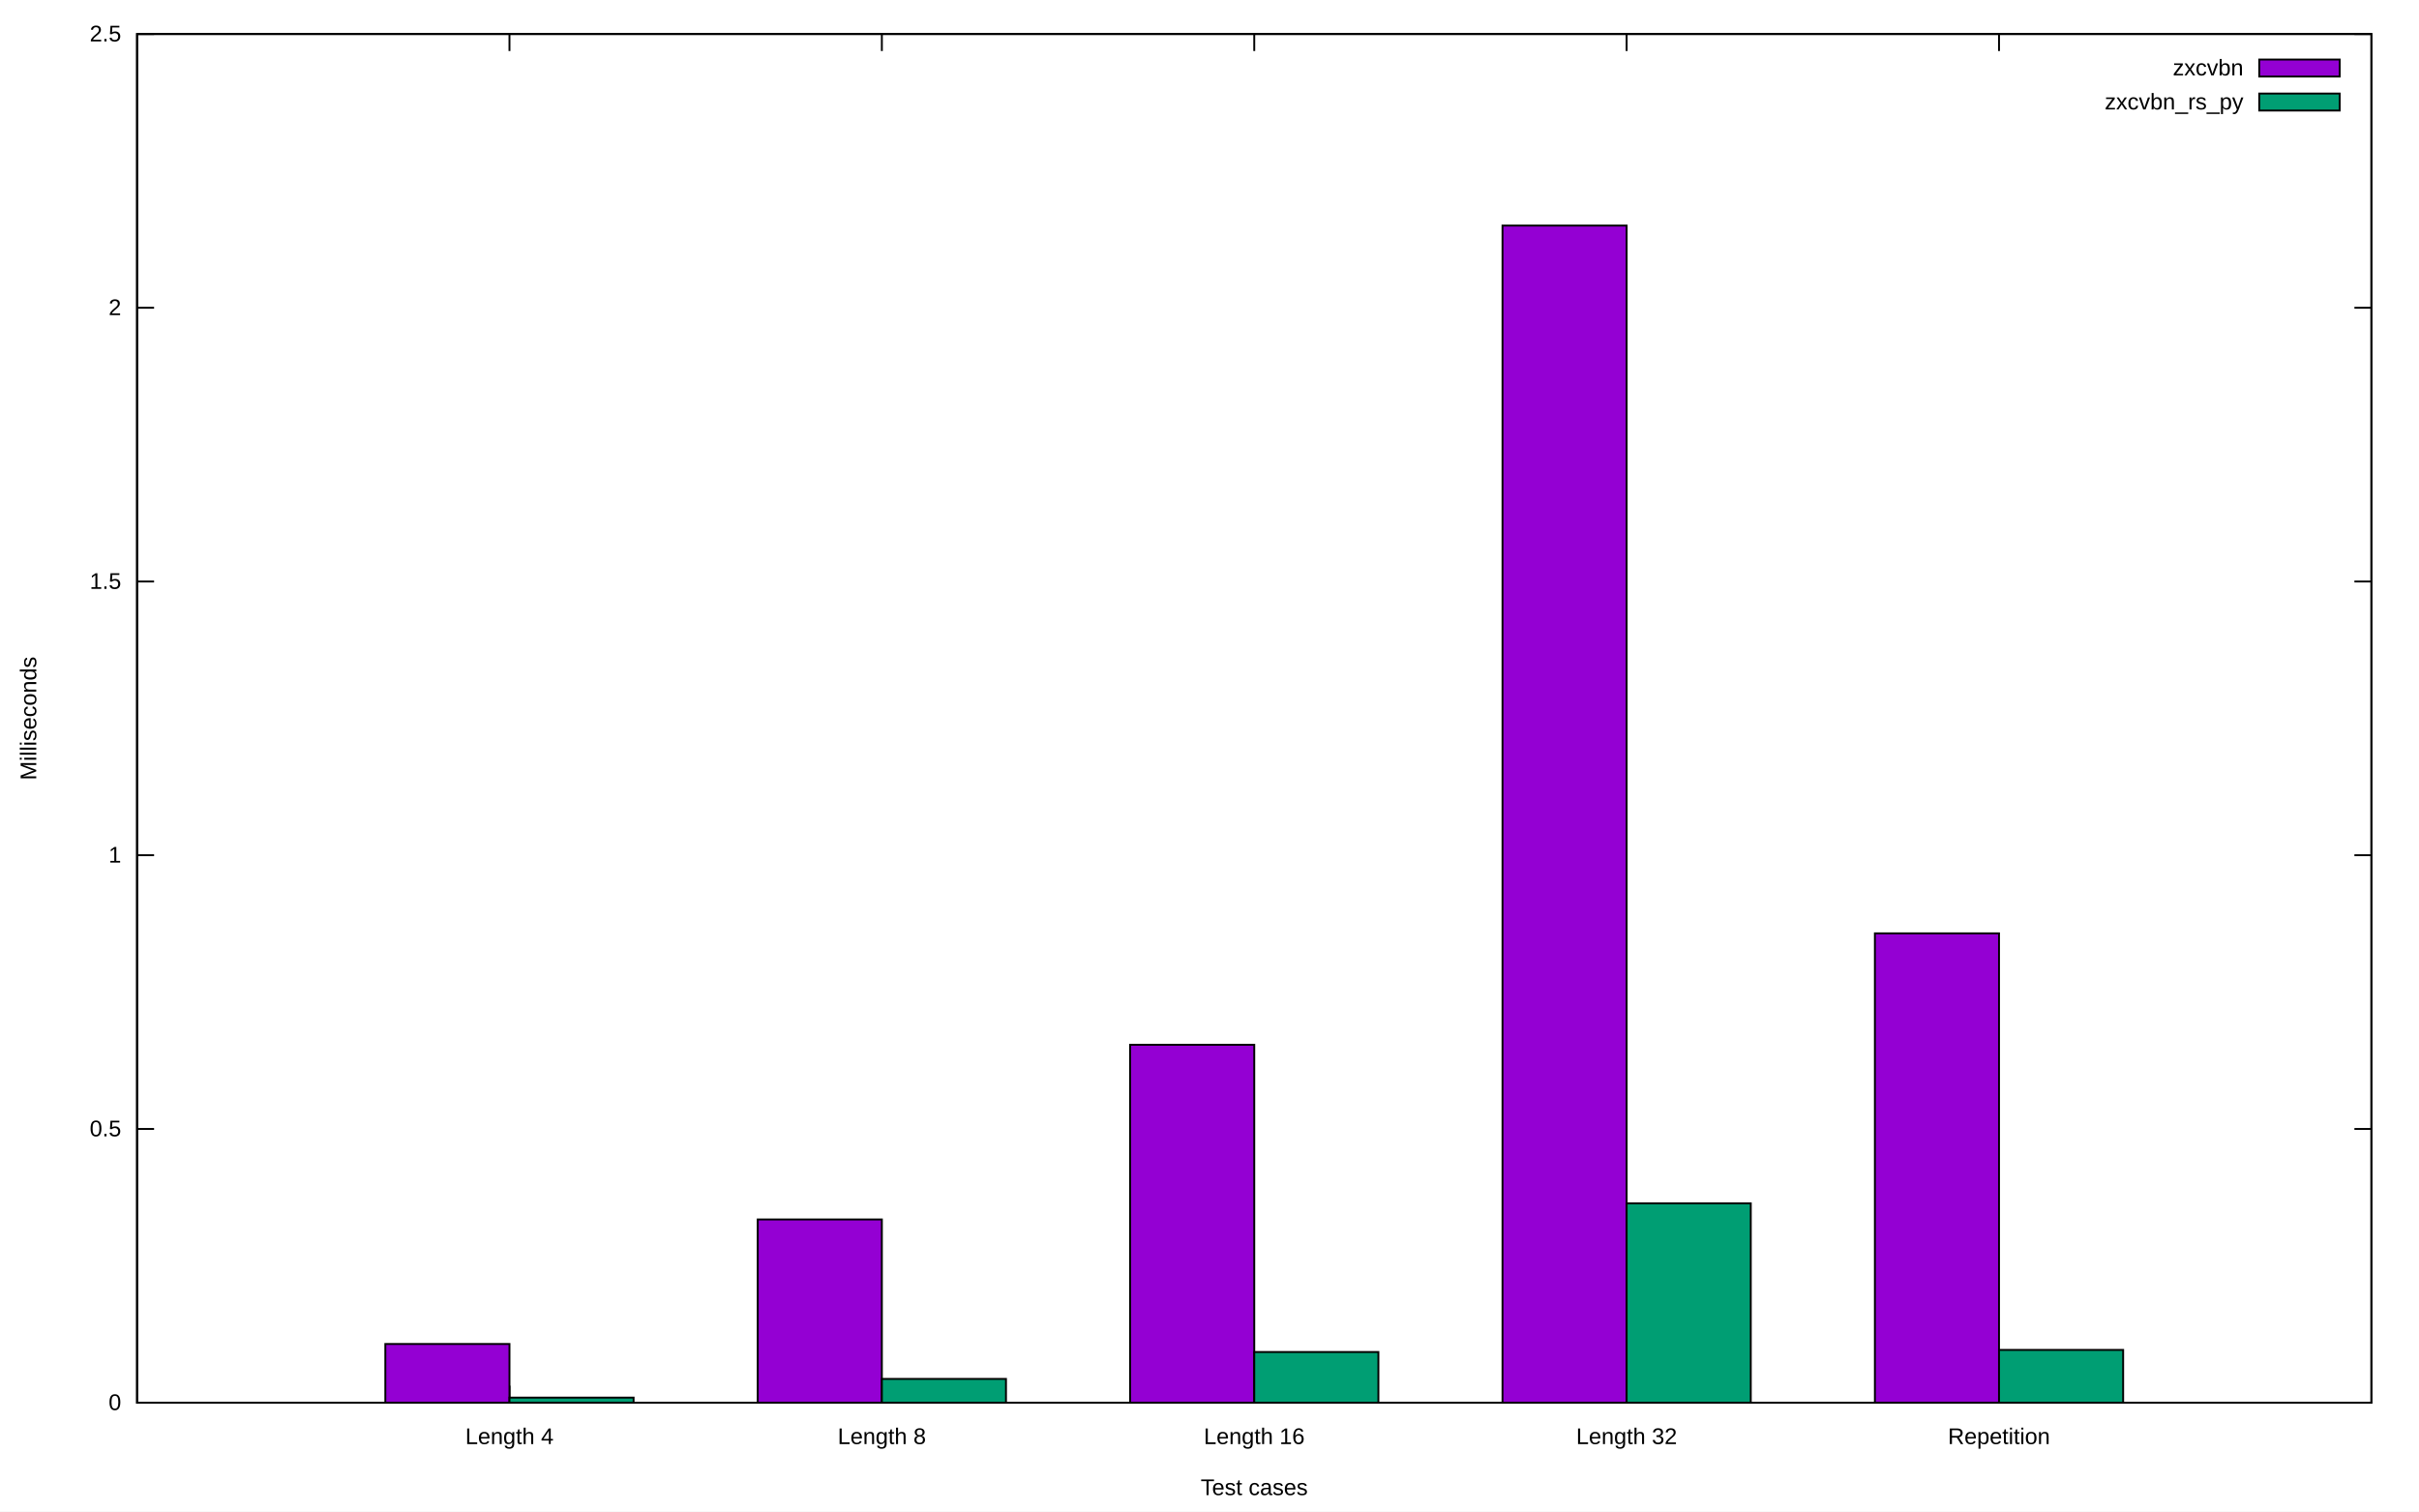
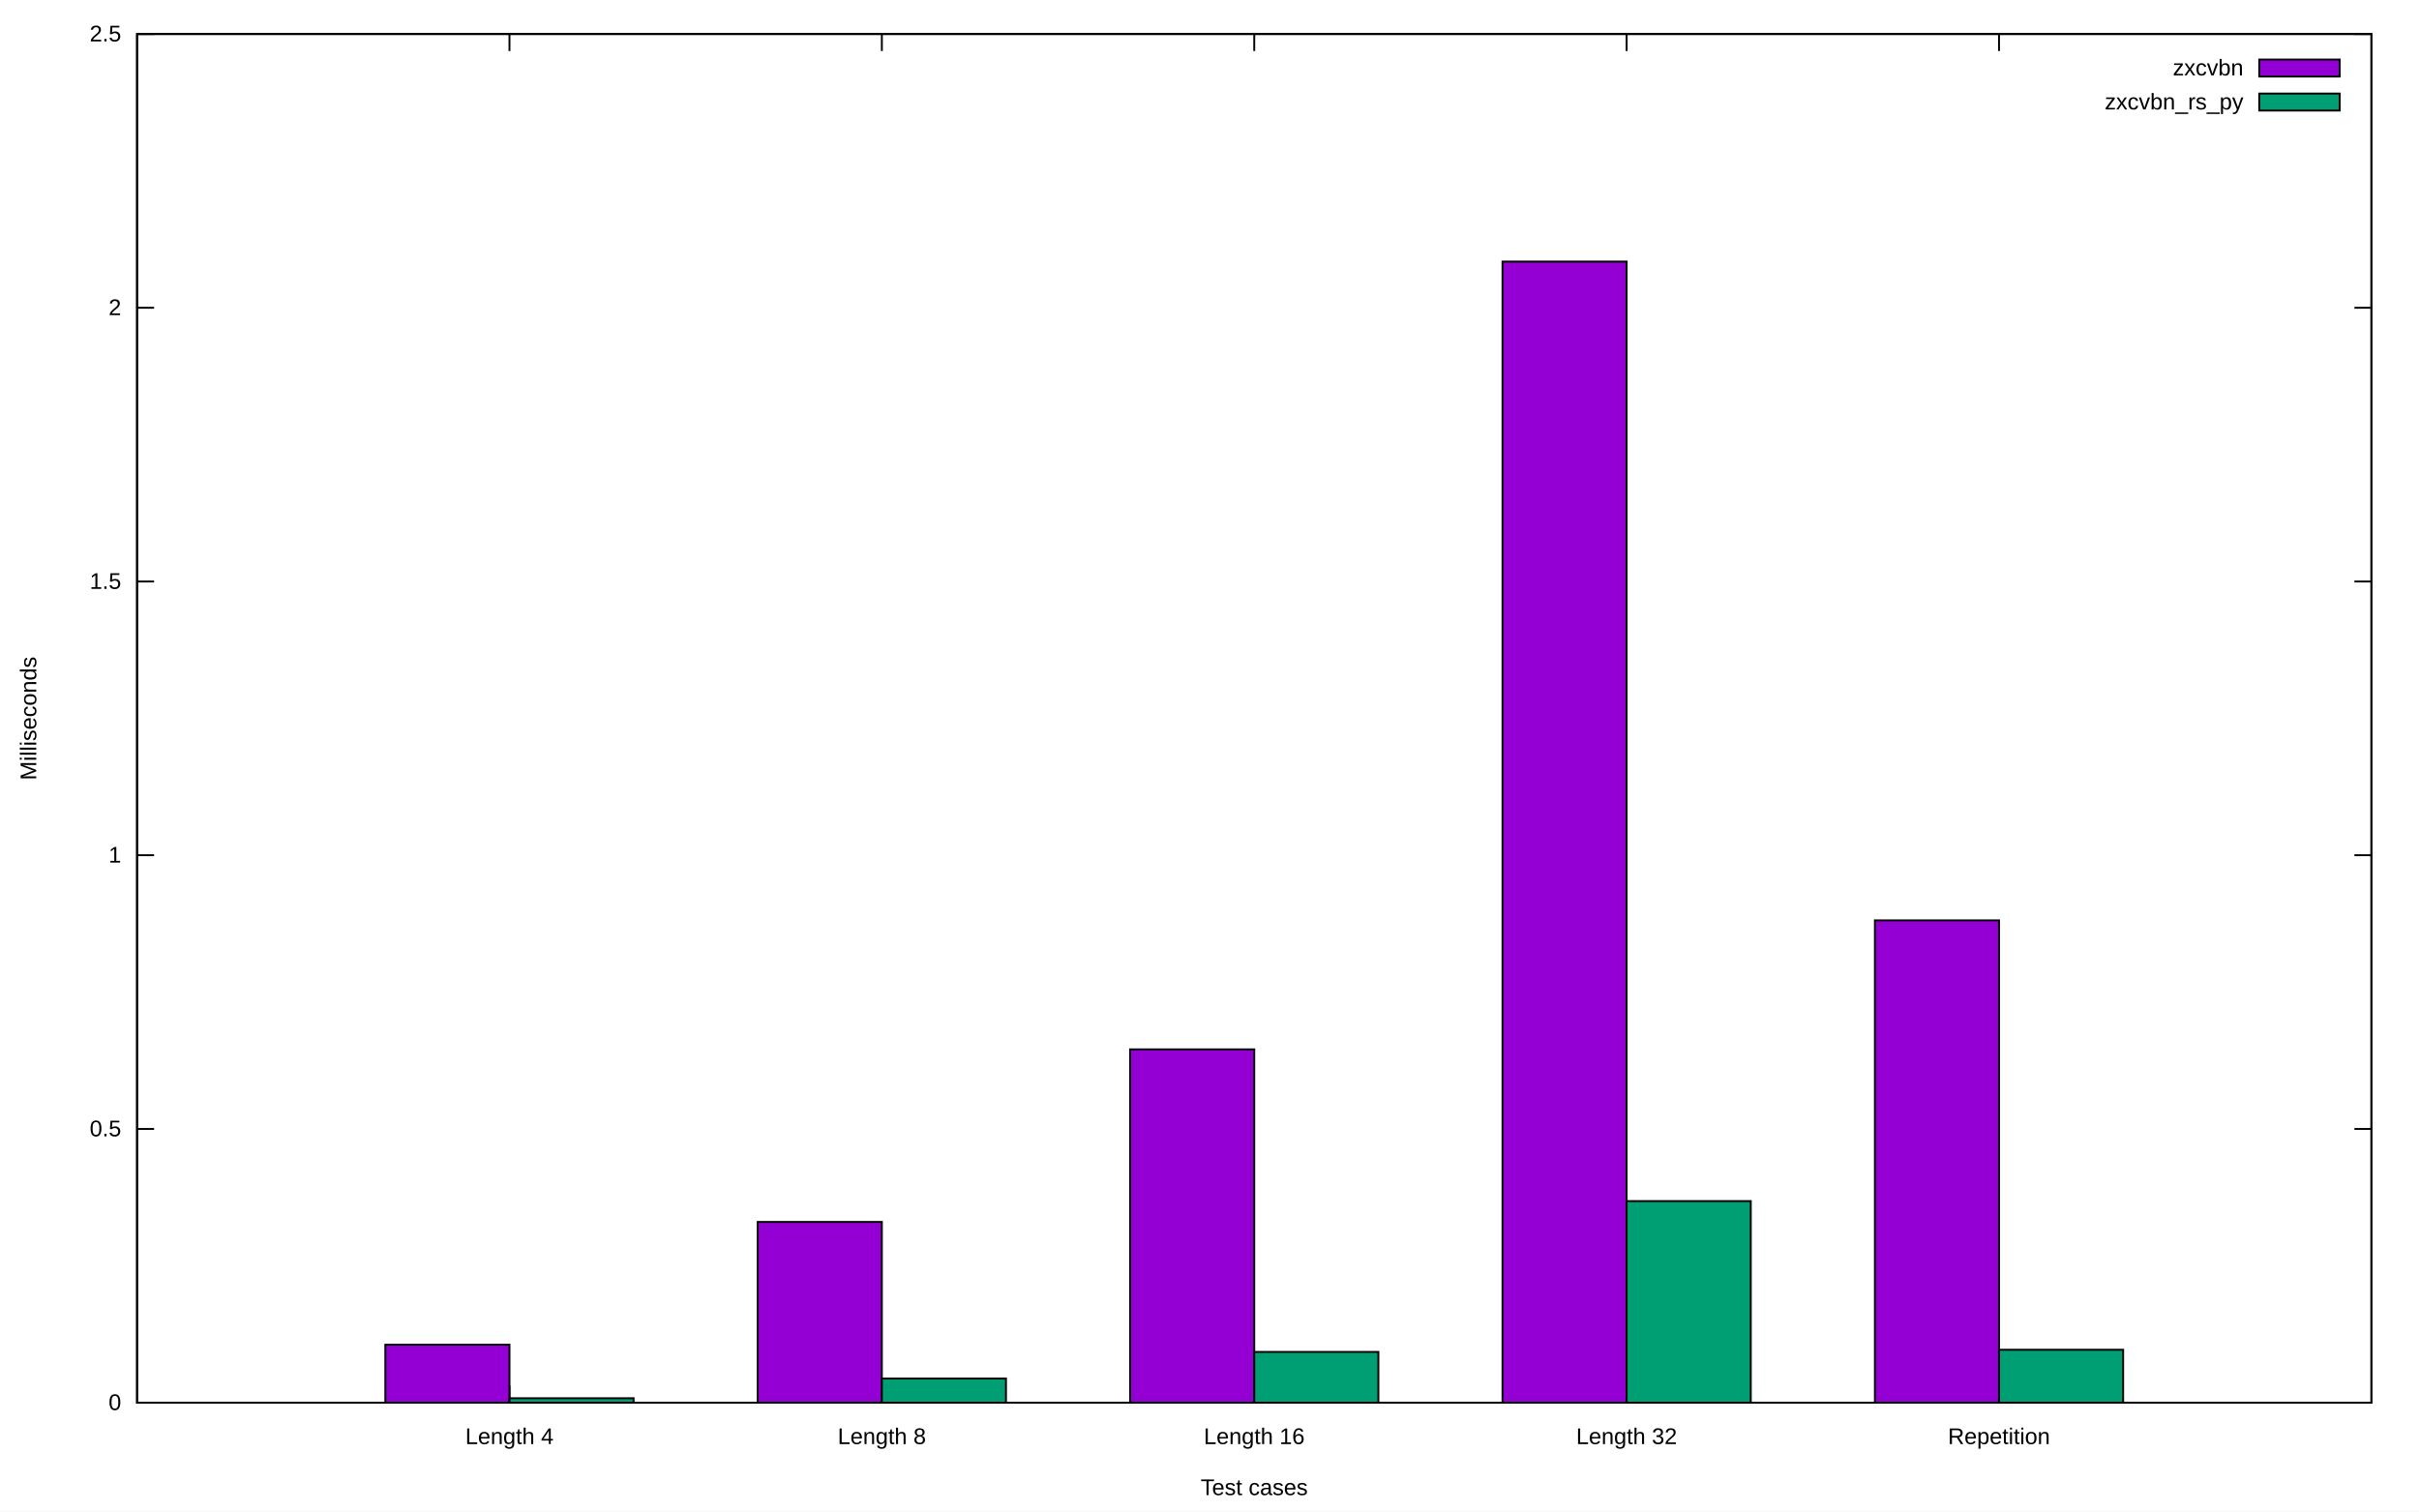
<svg xmlns="http://www.w3.org/2000/svg" xmlns:xlink="http://www.w3.org/1999/xlink" width="1280" height="800" viewBox="0 0 1280 800">
  <g id="gnuplot_canvas">
    <rect x="0" y="0" width="1280" height="800" fill="#ffffff" />
    <defs>
      <circle id="gpDot" r="0.5" stroke-width="0.5" stroke="currentColor" />
      <path id="gpPt0" stroke-width="0.222" stroke="currentColor" d="M-1,0 h2 M0,-1 v2" />
      <path id="gpPt1" stroke-width="0.222" stroke="currentColor" d="M-1,-1 L1,1 M1,-1 L-1,1" />
      <path id="gpPt2" stroke-width="0.222" stroke="currentColor" d="M-1,0 L1,0 M0,-1 L0,1 M-1,-1 L1,1 M-1,1 L1,-1" />
      <rect id="gpPt3" stroke-width="0.222" stroke="currentColor" x="-1" y="-1" width="2" height="2" />
      <rect id="gpPt4" stroke-width="0.222" stroke="currentColor" fill="currentColor" x="-1" y="-1" width="2" height="2" />
      <circle id="gpPt5" stroke-width="0.222" stroke="currentColor" cx="0" cy="0" r="1" />
      <use xlink:href="#gpPt5" id="gpPt6" fill="currentColor" stroke="none" />
      <path id="gpPt7" stroke-width="0.222" stroke="currentColor" d="M0,-1.33 L-1.33,0.67 L1.33,0.67 z" />
      <use xlink:href="#gpPt7" id="gpPt8" fill="currentColor" stroke="none" />
      <use xlink:href="#gpPt7" id="gpPt9" stroke="currentColor" transform="rotate(180)" />
      <use xlink:href="#gpPt9" id="gpPt10" fill="currentColor" stroke="none" />
      <use xlink:href="#gpPt3" id="gpPt11" stroke="currentColor" transform="rotate(45)" />
      <use xlink:href="#gpPt11" id="gpPt12" fill="currentColor" stroke="none" />
      <path id="gpPt13" stroke-width="0.222" stroke="currentColor" d="M0,1.330 L1.265,0.411 L0.782,-1.067 L-0.782,-1.076 L-1.265,0.411 z" />
      <use xlink:href="#gpPt13" id="gpPt14" fill="currentColor" stroke="none" />
      <filter id="textbox" filterUnits="objectBoundingBox" x="0" y="0" height="1" width="1">
        <feFlood flood-color="#FFFFFF" flood-opacity="1" result="bgnd" />
        <feComposite in="SourceGraphic" in2="bgnd" operator="atop" />
      </filter>
      <filter id="greybox" filterUnits="objectBoundingBox" x="0" y="0" height="1" width="1">
        <feFlood flood-color="lightgrey" flood-opacity="1" result="grey" />
        <feComposite in="SourceGraphic" in2="grey" operator="atop" />
      </filter>
    </defs>
    <g fill="none" color="#FFFFFF" stroke="currentColor" stroke-width="1.00" stroke-linecap="butt" stroke-linejoin="miter">
</g>
    <g fill="none" color="black" stroke="currentColor" stroke-width="1.00" stroke-linecap="butt" stroke-linejoin="miter">
      <path stroke="black" d="M72.53,742.40 L81.53,742.40 M1254.82,742.40 L1245.82,742.40  " />
      <g transform="translate(64.14,746.30)" stroke="none" fill="black" font-family="Arial" font-size="12.00" text-anchor="end">
        <text> 0</text>
      </g>
    </g>
    <g fill="none" color="black" stroke="currentColor" stroke-width="1.00" stroke-linecap="butt" stroke-linejoin="miter">
      <path stroke="black" d="M72.53,597.52 L81.53,597.52 M1254.82,597.52 L1245.82,597.52  " />
      <g transform="translate(64.14,601.42)" stroke="none" fill="black" font-family="Arial" font-size="12.00" text-anchor="end">
        <text> 0.5</text>
      </g>
    </g>
    <g fill="none" color="black" stroke="currentColor" stroke-width="1.00" stroke-linecap="butt" stroke-linejoin="miter">
      <path stroke="black" d="M72.53,452.64 L81.53,452.64 M1254.82,452.64 L1245.82,452.64  " />
      <g transform="translate(64.14,456.54)" stroke="none" fill="black" font-family="Arial" font-size="12.00" text-anchor="end">
        <text> 1</text>
      </g>
    </g>
    <g fill="none" color="black" stroke="currentColor" stroke-width="1.00" stroke-linecap="butt" stroke-linejoin="miter">
      <path stroke="black" d="M72.53,307.77 L81.53,307.77 M1254.82,307.77 L1245.82,307.77  " />
      <g transform="translate(64.14,311.67)" stroke="none" fill="black" font-family="Arial" font-size="12.00" text-anchor="end">
        <text> 1.5</text>
      </g>
    </g>
    <g fill="none" color="black" stroke="currentColor" stroke-width="1.00" stroke-linecap="butt" stroke-linejoin="miter">
      <path stroke="black" d="M72.53,162.89 L81.53,162.89 M1254.82,162.89 L1245.82,162.89  " />
      <g transform="translate(64.14,166.79)" stroke="none" fill="black" font-family="Arial" font-size="12.00" text-anchor="end">
        <text> 2</text>
      </g>
    </g>
    <g fill="none" color="black" stroke="currentColor" stroke-width="1.00" stroke-linecap="butt" stroke-linejoin="miter">
      <path stroke="black" d="M72.53,18.01 L81.53,18.01 M1254.82,18.01 L1245.82,18.01  " />
      <g transform="translate(64.14,21.91)" stroke="none" fill="black" font-family="Arial" font-size="12.00" text-anchor="end">
        <text> 2.5</text>
      </g>
    </g>
    <g fill="none" color="black" stroke="currentColor" stroke-width="1.00" stroke-linecap="butt" stroke-linejoin="miter">
      <path stroke="black" d="M269.58,742.40 L269.58,733.40 M269.58,18.01 L269.58,27.01  " />
      <g transform="translate(269.58,764.30)" stroke="none" fill="black" font-family="Arial" font-size="12.00" text-anchor="middle">
        <text>Length 4</text>
      </g>
    </g>
    <g fill="none" color="black" stroke="currentColor" stroke-width="1.00" stroke-linecap="butt" stroke-linejoin="miter">
      <path stroke="black" d="M466.63,742.40 L466.63,733.40 M466.63,18.01 L466.63,27.01  " />
      <g transform="translate(466.63,764.30)" stroke="none" fill="black" font-family="Arial" font-size="12.00" text-anchor="middle">
        <text>Length 8</text>
      </g>
    </g>
    <g fill="none" color="black" stroke="currentColor" stroke-width="1.00" stroke-linecap="butt" stroke-linejoin="miter">
      <path stroke="black" d="M663.68,742.40 L663.68,733.40 M663.68,18.01 L663.68,27.01  " />
      <g transform="translate(663.68,764.30)" stroke="none" fill="black" font-family="Arial" font-size="12.00" text-anchor="middle">
        <text>Length 16</text>
      </g>
    </g>
    <g fill="none" color="black" stroke="currentColor" stroke-width="1.00" stroke-linecap="butt" stroke-linejoin="miter">
      <path stroke="black" d="M860.72,742.40 L860.72,733.40 M860.72,18.01 L860.72,27.01  " />
      <g transform="translate(860.72,764.30)" stroke="none" fill="black" font-family="Arial" font-size="12.00" text-anchor="middle">
        <text>Length 32</text>
      </g>
    </g>
    <g fill="none" color="black" stroke="currentColor" stroke-width="1.00" stroke-linecap="butt" stroke-linejoin="miter">
      <path stroke="black" d="M1057.77,742.40 L1057.77,733.40 M1057.77,18.01 L1057.77,27.01  " />
      <g transform="translate(1057.77,764.30)" stroke="none" fill="black" font-family="Arial" font-size="12.00" text-anchor="middle">
        <text>Repetition</text>
      </g>
    </g>
    <g fill="none" color="black" stroke="currentColor" stroke-width="1.00" stroke-linecap="butt" stroke-linejoin="miter">
</g>
    <g fill="none" color="black" stroke="currentColor" stroke-width="1.00" stroke-linecap="butt" stroke-linejoin="miter">
      <path stroke="black" d="M72.53,18.01 L72.53,742.40 L1254.82,742.40 L1254.82,18.01 L72.53,18.01 Z  " />
    </g>
    <g fill="none" color="black" stroke="currentColor" stroke-width="1.00" stroke-linecap="butt" stroke-linejoin="miter">
      <g transform="translate(19.18,380.21) rotate(270)" stroke="none" fill="black" font-family="Arial" font-size="12.00" text-anchor="middle">
        <text>Milliseconds</text>
      </g>
    </g>
    <g fill="none" color="black" stroke="currentColor" stroke-width="1.00" stroke-linecap="butt" stroke-linejoin="miter">
      <g transform="translate(663.67,791.30)" stroke="none" fill="black" font-family="Arial" font-size="12.00" text-anchor="middle">
        <text>Test cases</text>
      </g>
    </g>
    <g fill="none" color="black" stroke="currentColor" stroke-width="1.00" stroke-linecap="butt" stroke-linejoin="miter">
</g>
    <g id="gnuplot_plot_1" fill="none">
      <g fill="none" color="black" stroke="currentColor" stroke-width="1.00" stroke-linecap="butt" stroke-linejoin="miter">
        <g transform="translate(1187.09,39.91)" stroke="none" fill="black" font-family="Arial" font-size="12.00" text-anchor="end">
          <text>zxcvbn</text>
        </g>
      </g>
      <g fill="none" color="black" stroke="currentColor" stroke-width="1.00" stroke-linecap="butt" stroke-linejoin="miter">
        <g stroke="none" shape-rendering="crispEdges">
          <polygon fill="rgb(148,   0, 211)" points="1195.48,40.51 1238.04,40.51 1238.04,31.51 1195.48,31.51 " />
        </g>
        <path stroke="rgb(  0,   0,   0)" d="M1195.48,40.51 L1238.04,40.51 L1238.04,31.51 L1195.48,31.51 L1195.48,40.51 Z  " />
      </g>
      <g fill="none" color="black" stroke="currentColor" stroke-width="1.00" stroke-linecap="butt" stroke-linejoin="miter">
        <g stroke="none" shape-rendering="crispEdges">
-           <polygon fill="rgb(148,   0, 211)" points="203.90,742.40 269.59,742.40 269.59,711.32 203.90,711.32 " />
-         </g>
-         <path stroke="rgb(  0,   0,   0)" d="M203.90,742.40 L203.90,711.33 L269.58,711.33 L269.58,742.40 L203.90,742.40 Z  " />
-       </g>
-       <g fill="none" color="black" stroke="currentColor" stroke-width="1.00" stroke-linecap="butt" stroke-linejoin="miter">
-         <g stroke="none" shape-rendering="crispEdges">
-           <polygon fill="rgb(148,   0, 211)" points="400.94,742.40 466.64,742.40 466.64,645.41 400.94,645.41 " />
-         </g>
-         <path stroke="rgb(  0,   0,   0)" d="M400.94,742.40 L400.94,645.42 L466.63,645.42 L466.63,742.40 L400.94,742.40 Z  " />
-       </g>
-       <g fill="none" color="black" stroke="currentColor" stroke-width="1.00" stroke-linecap="butt" stroke-linejoin="miter">
-         <g stroke="none" shape-rendering="crispEdges">
-           <polygon fill="rgb(148,   0, 211)" points="597.99,742.40 663.69,742.40 663.69,552.97 597.99,552.97 " />
-         </g>
-         <path stroke="rgb(  0,   0,   0)" d="M597.99,742.40 L597.99,552.98 L663.68,552.98 L663.68,742.40 L597.99,742.40 Z  " />
-       </g>
-       <g fill="none" color="black" stroke="currentColor" stroke-width="1.00" stroke-linecap="butt" stroke-linejoin="miter">
-         <g stroke="none" shape-rendering="crispEdges">
-           <polygon fill="rgb(148,   0, 211)" points="795.04,742.40 860.73,742.40 860.73,119.38 795.04,119.38 " />
-         </g>
-         <path stroke="rgb(  0,   0,   0)" d="M795.04,742.40 L795.04,119.39 L860.72,119.39 L860.72,742.40 L795.04,742.40 Z  " />
-       </g>
-       <g fill="none" color="black" stroke="currentColor" stroke-width="1.00" stroke-linecap="butt" stroke-linejoin="miter">
-         <g stroke="none" shape-rendering="crispEdges">
-           <polygon fill="rgb(148,   0, 211)" points="992.09,742.40 1057.78,742.40 1057.78,493.98 992.09,493.98 " />
-         </g>
-         <path stroke="rgb(  0,   0,   0)" d="M992.09,742.40 L992.09,493.99 L1057.77,493.99 L1057.77,742.40 L992.09,742.40 Z  " />
+           <polygon fill="rgb(148,   0, 211)" points="203.90,742.40 269.59,742.40 269.59,711.70 203.90,711.70 " />
+         </g>
+         <path stroke="rgb(  0,   0,   0)" d="M203.90,742.40 L203.90,711.71 L269.58,711.71 L269.58,742.40 L203.90,742.40 Z  " />
+       </g>
+       <g fill="none" color="black" stroke="currentColor" stroke-width="1.00" stroke-linecap="butt" stroke-linejoin="miter">
+         <g stroke="none" shape-rendering="crispEdges">
+           <polygon fill="rgb(148,   0, 211)" points="400.94,742.40 466.64,742.40 466.64,646.72 400.94,646.72 " />
+         </g>
+         <path stroke="rgb(  0,   0,   0)" d="M400.94,742.40 L400.94,646.73 L466.63,646.73 L466.63,742.40 L400.94,742.40 Z  " />
+       </g>
+       <g fill="none" color="black" stroke="currentColor" stroke-width="1.00" stroke-linecap="butt" stroke-linejoin="miter">
+         <g stroke="none" shape-rendering="crispEdges">
+           <polygon fill="rgb(148,   0, 211)" points="597.99,742.40 663.69,742.40 663.69,555.38 597.99,555.38 " />
+         </g>
+         <path stroke="rgb(  0,   0,   0)" d="M597.99,742.40 L597.99,555.39 L663.68,555.39 L663.68,742.40 L597.99,742.40 Z  " />
+       </g>
+       <g fill="none" color="black" stroke="currentColor" stroke-width="1.00" stroke-linecap="butt" stroke-linejoin="miter">
+         <g stroke="none" shape-rendering="crispEdges">
+           <polygon fill="rgb(148,   0, 211)" points="795.04,742.40 860.73,742.40 860.73,138.43 795.04,138.43 " />
+         </g>
+         <path stroke="rgb(  0,   0,   0)" d="M795.04,742.40 L795.04,138.44 L860.72,138.44 L860.72,742.40 L795.04,742.40 Z  " />
+       </g>
+       <g fill="none" color="black" stroke="currentColor" stroke-width="1.00" stroke-linecap="butt" stroke-linejoin="miter">
+         <g stroke="none" shape-rendering="crispEdges">
+           <polygon fill="rgb(148,   0, 211)" points="992.09,742.40 1057.78,742.40 1057.78,487.11 992.09,487.11 " />
+         </g>
+         <path stroke="rgb(  0,   0,   0)" d="M992.09,742.40 L992.09,487.12 L1057.77,487.12 L1057.77,742.40 L992.09,742.40 Z  " />
      </g>
      <g fill="none" color="black" stroke="currentColor" stroke-width="1.00" stroke-linecap="butt" stroke-linejoin="miter">
</g>
    </g>
    <g id="gnuplot_plot_2" fill="none">
      <g fill="none" color="black" stroke="currentColor" stroke-width="1.00" stroke-linecap="butt" stroke-linejoin="miter">
        <g transform="translate(1187.09,57.91)" stroke="none" fill="black" font-family="Arial" font-size="12.00" text-anchor="end">
          <text>zxcvbn_rs_py</text>
        </g>
      </g>
      <g fill="none" color="black" stroke="currentColor" stroke-width="1.00" stroke-linecap="butt" stroke-linejoin="miter">
        <g stroke="none" shape-rendering="crispEdges">
          <polygon fill="rgb(  0, 158, 115)" points="1195.48,58.51 1238.04,58.51 1238.04,49.51 1195.48,49.51 " />
        </g>
        <path stroke="rgb(  0,   0,   0)" d="M1195.48,58.51 L1238.04,58.51 L1238.04,49.51 L1195.48,49.51 L1195.48,58.51 Z  " />
      </g>
      <g fill="none" color="black" stroke="currentColor" stroke-width="1.00" stroke-linecap="butt" stroke-linejoin="miter">
        <g stroke="none" shape-rendering="crispEdges">
-           <polygon fill="rgb(  0, 158, 115)" points="269.58,742.40 335.27,742.40 335.27,739.70 269.58,739.70 " />
-         </g>
-         <path stroke="rgb(  0,   0,   0)" d="M269.58,742.40 L269.58,739.71 L335.26,739.71 L335.26,742.40 L269.58,742.40 Z  " />
-       </g>
-       <g fill="none" color="black" stroke="currentColor" stroke-width="1.00" stroke-linecap="butt" stroke-linejoin="miter">
-         <g stroke="none" shape-rendering="crispEdges">
-           <polygon fill="rgb(  0, 158, 115)" points="466.63,742.40 532.32,742.40 532.32,729.81 466.63,729.81 " />
-         </g>
-         <path stroke="rgb(  0,   0,   0)" d="M466.63,742.40 L466.63,729.82 L532.31,729.82 L532.31,742.40 L466.63,742.40 Z  " />
-       </g>
-       <g fill="none" color="black" stroke="currentColor" stroke-width="1.00" stroke-linecap="butt" stroke-linejoin="miter">
-         <g stroke="none" shape-rendering="crispEdges">
-           <polygon fill="rgb(  0, 158, 115)" points="663.68,742.40 729.37,742.40 729.37,715.57 663.68,715.57 " />
-         </g>
-         <path stroke="rgb(  0,   0,   0)" d="M663.68,742.40 L663.68,715.58 L729.36,715.58 L729.36,742.40 L663.68,742.40 Z  " />
-       </g>
-       <g fill="none" color="black" stroke="currentColor" stroke-width="1.00" stroke-linecap="butt" stroke-linejoin="miter">
-         <g stroke="none" shape-rendering="crispEdges">
-           <polygon fill="rgb(  0, 158, 115)" points="860.72,742.40 926.42,742.40 926.42,636.87 860.72,636.87 " />
-         </g>
-         <path stroke="rgb(  0,   0,   0)" d="M860.72,742.40 L860.72,636.88 L926.41,636.88 L926.41,742.40 L860.72,742.40 Z  " />
-       </g>
-       <g fill="none" color="black" stroke="currentColor" stroke-width="1.00" stroke-linecap="butt" stroke-linejoin="miter">
-         <g stroke="none" shape-rendering="crispEdges">
-           <polygon fill="rgb(  0, 158, 115)" points="1057.77,742.40 1123.46,742.40 1123.46,714.46 1057.77,714.46 " />
-         </g>
-         <path stroke="rgb(  0,   0,   0)" d="M1057.77,742.40 L1057.77,714.47 L1123.45,714.47 L1123.45,742.40 L1057.77,742.40 Z  " />
+           <polygon fill="rgb(  0, 158, 115)" points="269.58,742.40 335.27,742.40 335.27,740.03 269.58,740.03 " />
+         </g>
+         <path stroke="rgb(  0,   0,   0)" d="M269.58,742.40 L269.58,740.04 L335.26,740.04 L335.26,742.40 L269.58,742.40 Z  " />
+       </g>
+       <g fill="none" color="black" stroke="currentColor" stroke-width="1.00" stroke-linecap="butt" stroke-linejoin="miter">
+         <g stroke="none" shape-rendering="crispEdges">
+           <polygon fill="rgb(  0, 158, 115)" points="466.63,742.40 532.32,742.40 532.32,729.61 466.63,729.61 " />
+         </g>
+         <path stroke="rgb(  0,   0,   0)" d="M466.63,742.40 L466.63,729.62 L532.31,729.62 L532.31,742.40 L466.63,742.40 Z  " />
+       </g>
+       <g fill="none" color="black" stroke="currentColor" stroke-width="1.00" stroke-linecap="butt" stroke-linejoin="miter">
+         <g stroke="none" shape-rendering="crispEdges">
+           <polygon fill="rgb(  0, 158, 115)" points="663.68,742.40 729.37,742.40 729.37,715.52 663.68,715.52 " />
+         </g>
+         <path stroke="rgb(  0,   0,   0)" d="M663.68,742.40 L663.68,715.53 L729.36,715.53 L729.36,742.40 L663.68,742.40 Z  " />
+       </g>
+       <g fill="none" color="black" stroke="currentColor" stroke-width="1.00" stroke-linecap="butt" stroke-linejoin="miter">
+         <g stroke="none" shape-rendering="crispEdges">
+           <polygon fill="rgb(  0, 158, 115)" points="860.72,742.40 926.42,742.40 926.42,635.69 860.72,635.69 " />
+         </g>
+         <path stroke="rgb(  0,   0,   0)" d="M860.72,742.40 L860.72,635.70 L926.41,635.70 L926.41,742.40 L860.72,742.40 Z  " />
+       </g>
+       <g fill="none" color="black" stroke="currentColor" stroke-width="1.00" stroke-linecap="butt" stroke-linejoin="miter">
+         <g stroke="none" shape-rendering="crispEdges">
+           <polygon fill="rgb(  0, 158, 115)" points="1057.77,742.40 1123.46,742.40 1123.46,714.37 1057.77,714.37 " />
+         </g>
+         <path stroke="rgb(  0,   0,   0)" d="M1057.77,742.40 L1057.77,714.38 L1123.45,714.38 L1123.45,742.40 L1057.77,742.40 Z  " />
      </g>
      <g fill="none" color="black" stroke="currentColor" stroke-width="1.00" stroke-linecap="butt" stroke-linejoin="miter">
</g>
    </g>
    <g fill="none" color="#FFFFFF" stroke="rgb(  0, 158, 115)" stroke-width="2.00" stroke-linecap="butt" stroke-linejoin="miter">
</g>
    <g fill="none" color="black" stroke="currentColor" stroke-width="2.00" stroke-linecap="butt" stroke-linejoin="miter">
</g>
    <g fill="none" color="black" stroke="black" stroke-width="1.00" stroke-linecap="butt" stroke-linejoin="miter">
</g>
    <g fill="none" color="black" stroke="currentColor" stroke-width="1.00" stroke-linecap="butt" stroke-linejoin="miter">
      <path stroke="black" d="M72.53,18.01 L72.53,742.40 L1254.82,742.40 L1254.82,18.01 L72.53,18.01 Z  " />
    </g>
    <g fill="none" color="black" stroke="currentColor" stroke-width="1.00" stroke-linecap="butt" stroke-linejoin="miter">
</g>
  </g>
</svg>
